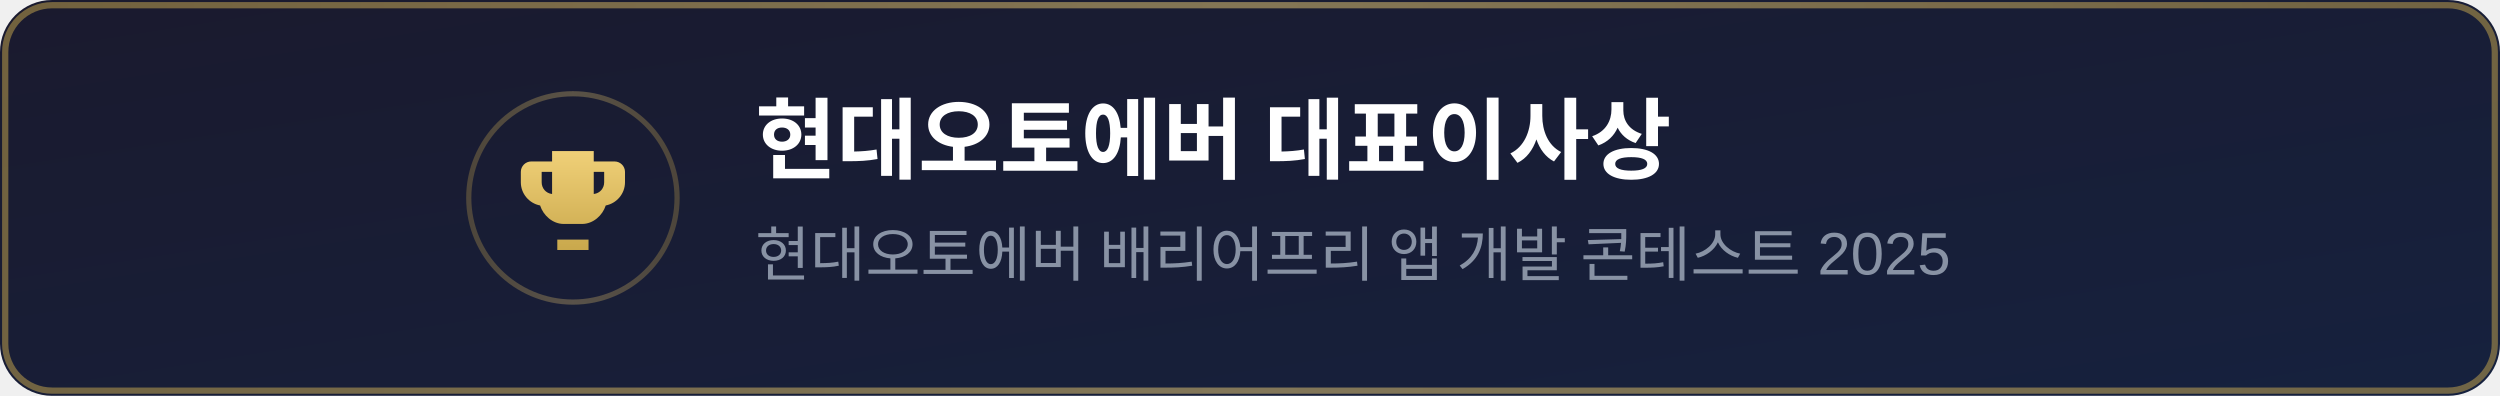
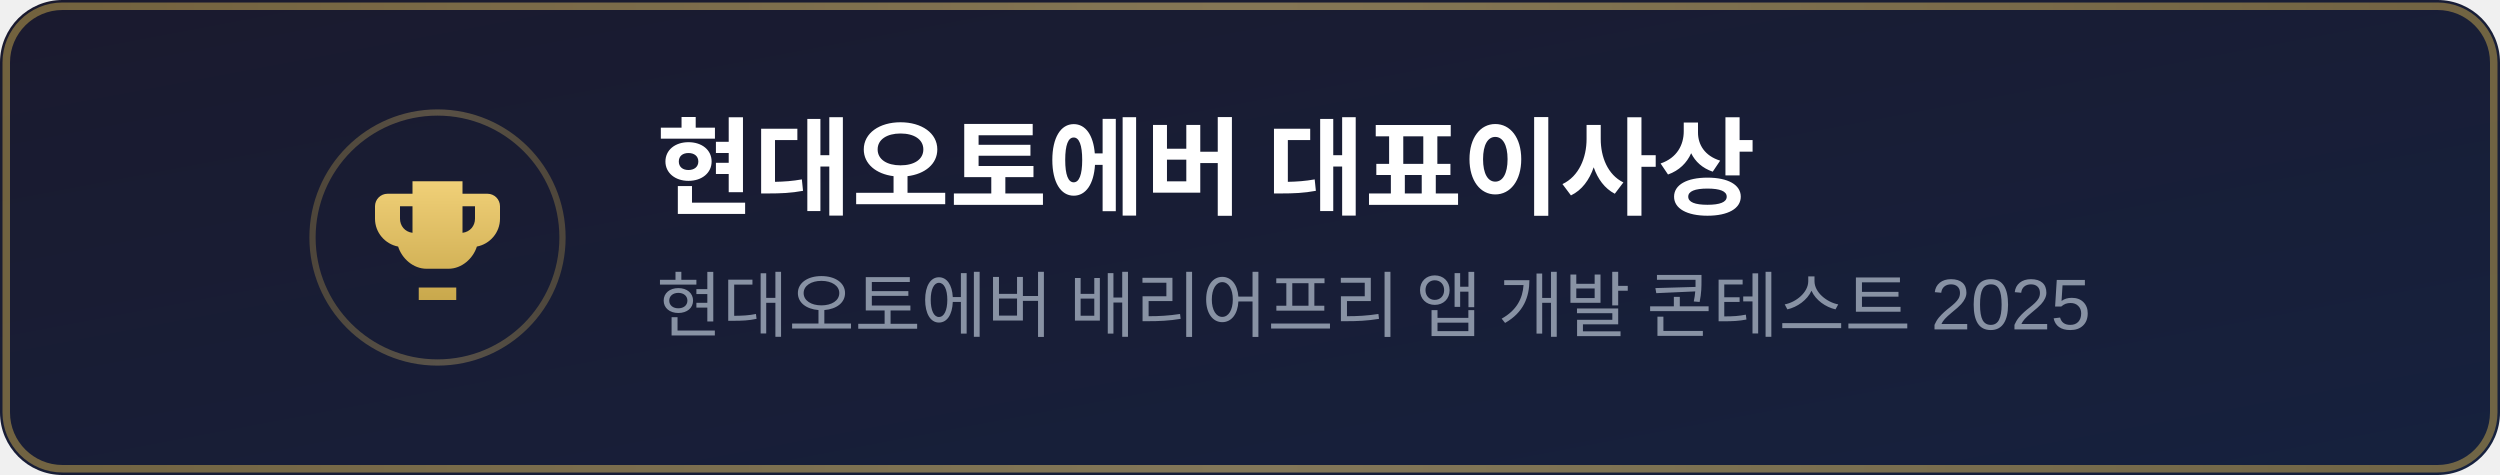
- <svg xmlns="http://www.w3.org/2000/svg" width="480" height="76" viewBox="0 0 480 76">
+ <svg xmlns="http://www.w3.org/2000/svg" width="400" height="76" viewBox="0 0 400 76">
  <defs>
    <linearGradient id="gold-bg" x1="0%" y1="0%" x2="100%" y2="100%">
      <stop offset="0%" style="stop-color:#1a1a2e" />
      <stop offset="100%" style="stop-color:#16213e" />
    </linearGradient>
    <linearGradient id="gold-accent" x1="0%" y1="0%" x2="100%" y2="0%">
      <stop offset="0%" style="stop-color:#c9a84c" />
      <stop offset="50%" style="stop-color:#f0d078" />
      <stop offset="100%" style="stop-color:#c9a84c" />
    </linearGradient>
    <linearGradient id="gold-text" x1="0%" y1="0%" x2="0%" y2="100%">
      <stop offset="0%" style="stop-color:#f0d078" />
      <stop offset="100%" style="stop-color:#c9a84c" />
    </linearGradient>
  </defs>
-   <rect width="480" height="76" rx="10" ry="10" fill="url(#gold-bg)" />
-   <rect x="1" y="1" width="478" height="74" rx="9" ry="9" fill="none" stroke="url(#gold-accent)" stroke-width="1.2" opacity="0.5" />
-   <circle cx="110" cy="38" r="20" fill="none" stroke="url(#gold-accent)" stroke-width="1" opacity="0.3" />
-   <g transform="translate(100, 29)" fill="url(#gold-text)">
+   <rect width="400" height="76" rx="10" ry="10" fill="url(#gold-bg)" />
+   <rect x="1" y="1" width="398" height="74" rx="9" ry="9" fill="none" stroke="url(#gold-accent)" stroke-width="1.2" opacity="0.5" />
+   <circle cx="70" cy="38" r="20" fill="none" stroke="url(#gold-accent)" stroke-width="1" opacity="0.3" />
+   <g transform="translate(60, 29)" fill="url(#gold-text)">
    <path d="M28 0H12v4H4c-2.2 0-4 1.8-4 4v4c0 4.4 3.2 8.1 7.4 8.9C8.6 24.7 12.2 28 16.5 28h7c4.3 0 7.9-3.3 9.1-7.1C36.8 20.1 40 16.4 40 12V8c0-2.2-1.8-4-4-4h-8V0zM8 12V8h4v8.5C9.5 16.2 8 14.2 8 12zm24 0c0 2.2-1.5 4.2-4 4.5V8h4v4zM14 34h12v4H14v-4z" transform="scale(0.5)" />
  </g>
-   <text x="145" y="33" font-family="'Segoe UI', 'SF Pro Display', -apple-system, Arial, sans-serif" font-size="17" font-weight="700" fill="#ffffff">현대오토에버 대표이사상</text>
-   <text x="145" y="53" font-family="'Segoe UI', 'SF Pro Display', -apple-system, Arial, sans-serif" font-size="11.5" fill="#8892a4">현대오토에버 배리어프리 앱 개발 콘테스트 2025</text>
+   <text x="105" y="33" font-family="'Segoe UI', 'SF Pro Display', -apple-system, Arial, sans-serif" font-size="17" font-weight="700" fill="#ffffff">현대오토에버 대표이사상</text>
+   <text x="105" y="53" font-family="'Segoe UI', 'SF Pro Display', -apple-system, Arial, sans-serif" font-size="11.5" fill="#8892a4">현대오토에버 배리어프리 앱 개발 콘테스트 2025</text>
</svg>
